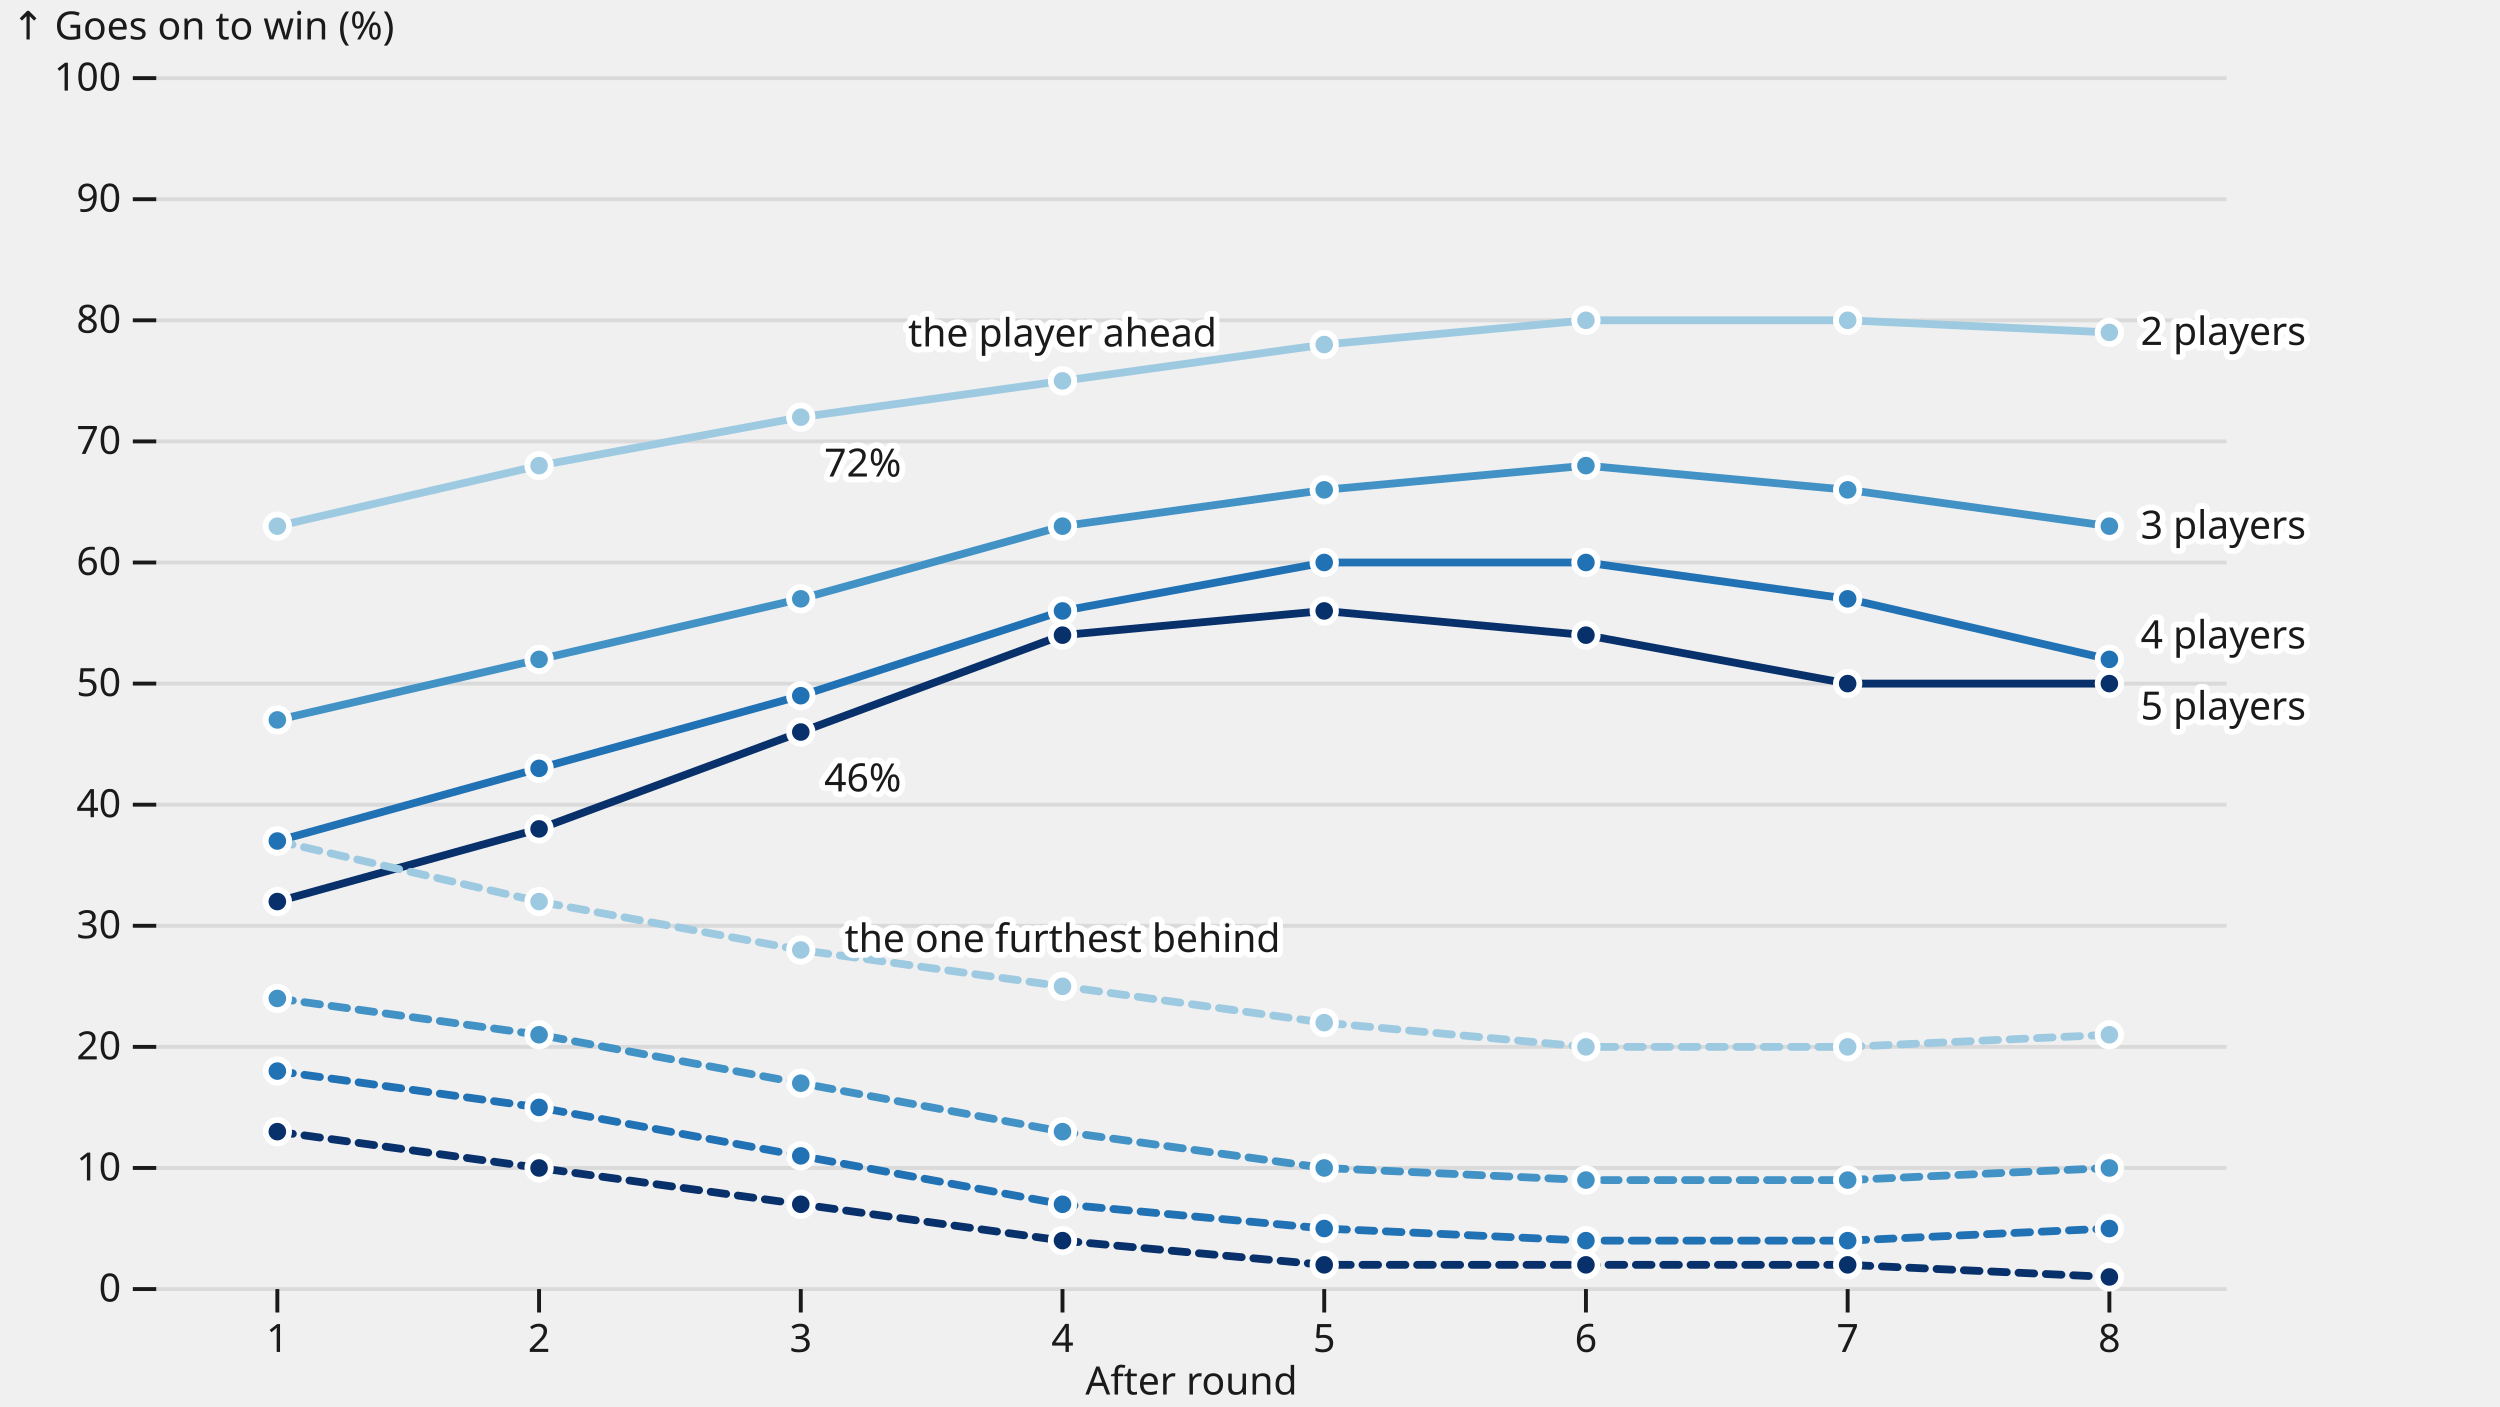
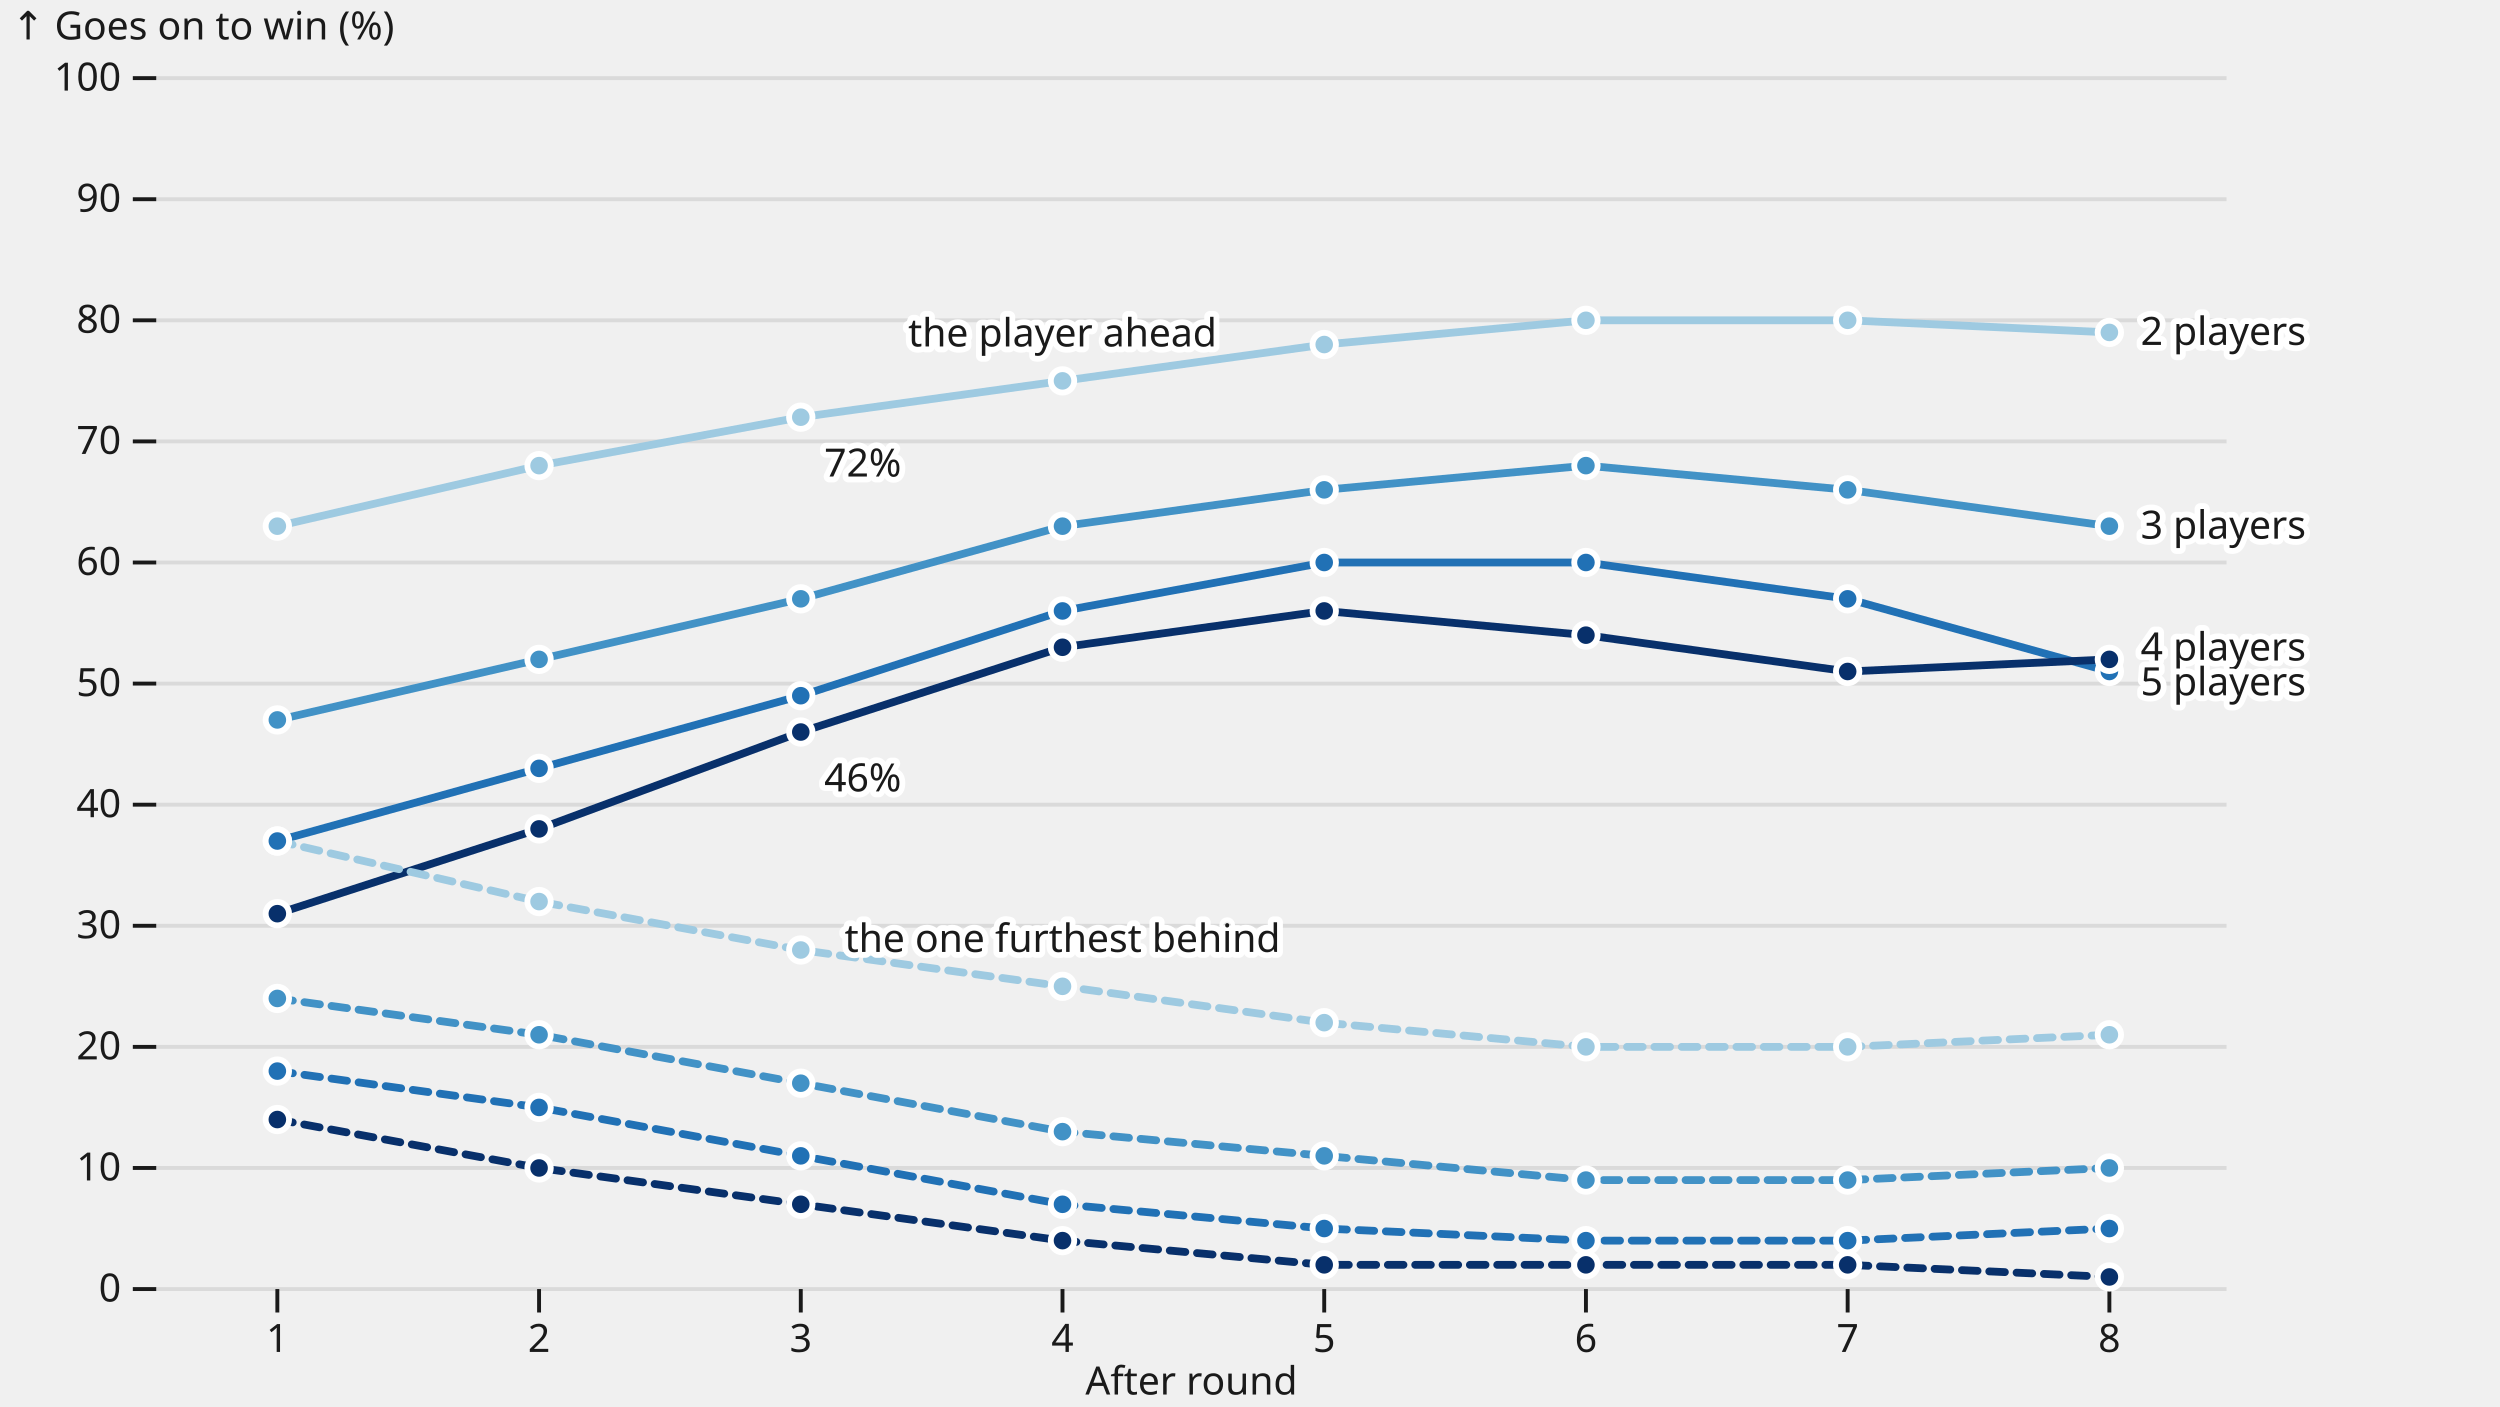
<svg xmlns="http://www.w3.org/2000/svg" class="plot-d6a7b5" fill="currentColor" font-family="system-ui, sans-serif" font-size="10" text-anchor="middle" width="640" height="360" viewBox="0 0 640 360" style="background: rgb(255, 255, 255); color: rgb(26, 26, 26);">
  <style>@media (prefers-color-scheme: dark) { :root { filter: invert(1) hue-rotate(180deg); background: none !important } }</style>
  <style>:where(.plot-d6a7b5) {
  --plot-background: white;
  display: block;
  height: auto;
  height: intrinsic;
  max-width: 100%;
}
:where(.plot-d6a7b5 text),
:where(.plot-d6a7b5 tspan) {
  white-space: pre;
}</style>
  <g aria-label="y-grid" aria-hidden="true" stroke="currentColor" stroke-opacity="0.1">
    <line x1="40" x2="570" y1="330" y2="330" />
    <line x1="40" x2="570" y1="299" y2="299" />
    <line x1="40" x2="570" y1="268" y2="268" />
    <line x1="40" x2="570" y1="237" y2="237" />
    <line x1="40" x2="570" y1="206" y2="206" />
    <line x1="40" x2="570" y1="175" y2="175" />
    <line x1="40" x2="570" y1="144" y2="144" />
    <line x1="40" x2="570" y1="113" y2="113" />
    <line x1="40" x2="570" y1="82" y2="82" />
    <line x1="40" x2="570" y1="51" y2="51" />
    <line x1="40" x2="570" y1="20" y2="20" />
  </g>
  <g aria-label="y-axis tick" aria-hidden="true" fill="none" stroke="currentColor">
    <path transform="translate(40,330)" d="M0,0L-6,0" />
    <path transform="translate(40,299)" d="M0,0L-6,0" />
    <path transform="translate(40,268)" d="M0,0L-6,0" />
    <path transform="translate(40,237)" d="M0,0L-6,0" />
    <path transform="translate(40,206)" d="M0,0L-6,0" />
    <path transform="translate(40,175)" d="M0,0L-6,0" />
    <path transform="translate(40,144)" d="M0,0L-6,0" />
    <path transform="translate(40,113)" d="M0,0L-6,0" />
    <path transform="translate(40,82)" d="M0,0L-6,0" />
    <path transform="translate(40,51)" d="M0,0L-6,0" />
    <path transform="translate(40,20)" d="M0,0L-6,0" />
  </g>
  <g aria-label="y-axis tick label" text-anchor="end" font-variant="tabular-nums" transform="translate(-9,0)">
    <text y="0.32em" transform="translate(40,330)">0</text>
    <text y="0.32em" transform="translate(40,299)">10</text>
    <text y="0.32em" transform="translate(40,268)">20</text>
    <text y="0.32em" transform="translate(40,237)">30</text>
    <text y="0.32em" transform="translate(40,206)">40</text>
    <text y="0.32em" transform="translate(40,175)">50</text>
    <text y="0.32em" transform="translate(40,144)">60</text>
    <text y="0.32em" transform="translate(40,113)">70</text>
    <text y="0.32em" transform="translate(40,82)">80</text>
    <text y="0.32em" transform="translate(40,51)">90</text>
    <text y="0.32em" transform="translate(40,20)">100</text>
  </g>
  <g aria-label="y-axis label" text-anchor="start" transform="translate(-37,-17)">
    <text y="0.71em" transform="translate(40,20)">↑ Goes on to win (%)</text>
  </g>
  <g aria-label="x-axis tick" aria-hidden="true" fill="none" stroke="currentColor">
    <path transform="translate(71,330)" d="M0,0L0,6" />
    <path transform="translate(138,330)" d="M0,0L0,6" />
    <path transform="translate(205,330)" d="M0,0L0,6" />
    <path transform="translate(272,330)" d="M0,0L0,6" />
    <path transform="translate(339,330)" d="M0,0L0,6" />
    <path transform="translate(406,330)" d="M0,0L0,6" />
    <path transform="translate(473,330)" d="M0,0L0,6" />
    <path transform="translate(540,330)" d="M0,0L0,6" />
  </g>
  <g aria-label="x-axis tick label" transform="translate(0,9)">
    <text y="0.71em" transform="translate(71,330)">1</text>
    <text y="0.71em" transform="translate(138,330)">2</text>
    <text y="0.71em" transform="translate(205,330)">3</text>
    <text y="0.71em" transform="translate(272,330)">4</text>
    <text y="0.71em" transform="translate(339,330)">5</text>
    <text y="0.71em" transform="translate(406,330)">6</text>
    <text y="0.71em" transform="translate(473,330)">7</text>
    <text y="0.71em" transform="translate(540,330)">8</text>
  </g>
  <g aria-label="x-axis label" transform="translate(0,27)">
    <text transform="translate(305,330)">After round</text>
  </g>
  <g aria-label="line" fill="none" stroke-width="2" stroke-linejoin="round" stroke-linecap="round">
    <path stroke="#9ecae1" d="M71,134.7L138,119.2L205,106.8L272,97.5L339,88.2L406,82L473,82L540,85.1" />
    <path stroke="#4292c6" d="M71,184.3L138,168.8L205,153.3L272,134.7L339,125.4L406,119.2L473,125.4L540,134.7" />
-     <path stroke="#2171b5" d="M71,215.3L138,196.7L205,178.1L272,156.4L339,144L406,144L473,153.3L540,168.8" />
-     <path stroke="#08306b" d="M71,230.8L138,212.2L205,187.4L272,162.6L339,156.4L406,162.6L473,175L540,175" />
+     <path stroke="#2171b5" d="M71,215.3L138,196.7L205,178.1L272,156.4L339,144L406,144L473,153.3L540,171.9" />
+     <path stroke="#08306b" d="M71,233.9L138,212.2L205,187.4L272,165.7L339,156.4L406,162.6L473,171.9L540,168.8" />
  </g>
  <g aria-label="line" fill="none" stroke-width="2" stroke-linejoin="round" stroke-linecap="round" stroke-dasharray="4,3">
    <path stroke="#9ecae1" d="M71,215.3L138,230.8L205,243.2L272,252.5L339,261.8L406,268L473,268L540,264.9" />
-     <path stroke="#4292c6" d="M71,255.6L138,264.9L205,277.3L272,289.7L339,299L406,302.1L473,302.1L540,299" />
+     <path stroke="#4292c6" d="M71,255.6L138,264.9L205,277.3L272,289.7L339,295.9L406,302.1L473,302.1L540,299" />
    <path stroke="#2171b5" d="M71,274.2L138,283.5L205,295.9L272,308.3L339,314.5L406,317.6L473,317.6L540,314.5" />
-     <path stroke="#08306b" d="M71,289.7L138,299L205,308.3L272,317.6L339,323.8L406,323.8L473,323.8L540,326.9" />
+     <path stroke="#08306b" d="M71,286.6L138,299L205,308.3L272,317.6L339,323.8L406,323.8L473,323.8L540,326.9" />
  </g>
  <g aria-label="dot" stroke="#ffffff" stroke-width="1.5">
    <circle cx="71" cy="134.7" r="3" fill="#9ecae1" />
    <circle cx="71" cy="215.3" r="3" fill="#9ecae1" />
    <circle cx="71" cy="184.3" r="3" fill="#4292c6" />
    <circle cx="71" cy="255.6" r="3" fill="#4292c6" />
    <circle cx="71" cy="215.3" r="3" fill="#2171b5" />
    <circle cx="71" cy="274.2" r="3" fill="#2171b5" />
-     <circle cx="71" cy="230.8" r="3" fill="#08306b" />
-     <circle cx="71" cy="289.7" r="3" fill="#08306b" />
+     <circle cx="71" cy="233.9" r="3" fill="#08306b" />
+     <circle cx="71" cy="286.6" r="3" fill="#08306b" />
    <circle cx="138" cy="119.2" r="3" fill="#9ecae1" />
    <circle cx="138" cy="230.8" r="3" fill="#9ecae1" />
    <circle cx="138" cy="168.8" r="3" fill="#4292c6" />
    <circle cx="138" cy="264.9" r="3" fill="#4292c6" />
    <circle cx="138" cy="196.7" r="3" fill="#2171b5" />
    <circle cx="138" cy="283.5" r="3" fill="#2171b5" />
    <circle cx="138" cy="212.2" r="3" fill="#08306b" />
    <circle cx="138" cy="299" r="3" fill="#08306b" />
    <circle cx="205" cy="106.8" r="3" fill="#9ecae1" />
    <circle cx="205" cy="243.2" r="3" fill="#9ecae1" />
    <circle cx="205" cy="153.3" r="3" fill="#4292c6" />
    <circle cx="205" cy="277.3" r="3" fill="#4292c6" />
    <circle cx="205" cy="178.1" r="3" fill="#2171b5" />
    <circle cx="205" cy="295.9" r="3" fill="#2171b5" />
    <circle cx="205" cy="187.4" r="3" fill="#08306b" />
    <circle cx="205" cy="308.3" r="3" fill="#08306b" />
    <circle cx="272" cy="97.5" r="3" fill="#9ecae1" />
    <circle cx="272" cy="252.5" r="3" fill="#9ecae1" />
    <circle cx="272" cy="134.7" r="3" fill="#4292c6" />
    <circle cx="272" cy="289.7" r="3" fill="#4292c6" />
    <circle cx="272" cy="156.4" r="3" fill="#2171b5" />
    <circle cx="272" cy="308.3" r="3" fill="#2171b5" />
-     <circle cx="272" cy="162.6" r="3" fill="#08306b" />
+     <circle cx="272" cy="165.7" r="3" fill="#08306b" />
    <circle cx="272" cy="317.6" r="3" fill="#08306b" />
    <circle cx="339" cy="88.2" r="3" fill="#9ecae1" />
    <circle cx="339" cy="261.8" r="3" fill="#9ecae1" />
    <circle cx="339" cy="125.4" r="3" fill="#4292c6" />
-     <circle cx="339" cy="299" r="3" fill="#4292c6" />
+     <circle cx="339" cy="295.9" r="3" fill="#4292c6" />
    <circle cx="339" cy="144" r="3" fill="#2171b5" />
    <circle cx="339" cy="314.5" r="3" fill="#2171b5" />
    <circle cx="339" cy="156.4" r="3" fill="#08306b" />
    <circle cx="339" cy="323.8" r="3" fill="#08306b" />
    <circle cx="406" cy="82" r="3" fill="#9ecae1" />
    <circle cx="406" cy="268" r="3" fill="#9ecae1" />
    <circle cx="406" cy="119.2" r="3" fill="#4292c6" />
    <circle cx="406" cy="302.1" r="3" fill="#4292c6" />
    <circle cx="406" cy="144" r="3" fill="#2171b5" />
    <circle cx="406" cy="317.6" r="3" fill="#2171b5" />
    <circle cx="406" cy="162.6" r="3" fill="#08306b" />
    <circle cx="406" cy="323.8" r="3" fill="#08306b" />
    <circle cx="473" cy="82" r="3" fill="#9ecae1" />
    <circle cx="473" cy="268" r="3" fill="#9ecae1" />
    <circle cx="473" cy="125.4" r="3" fill="#4292c6" />
    <circle cx="473" cy="302.1" r="3" fill="#4292c6" />
    <circle cx="473" cy="153.3" r="3" fill="#2171b5" />
    <circle cx="473" cy="317.6" r="3" fill="#2171b5" />
-     <circle cx="473" cy="175" r="3" fill="#08306b" />
+     <circle cx="473" cy="171.9" r="3" fill="#08306b" />
    <circle cx="473" cy="323.8" r="3" fill="#08306b" />
    <circle cx="540" cy="85.1" r="3" fill="#9ecae1" />
    <circle cx="540" cy="264.9" r="3" fill="#9ecae1" />
    <circle cx="540" cy="134.7" r="3" fill="#4292c6" />
    <circle cx="540" cy="299" r="3" fill="#4292c6" />
-     <circle cx="540" cy="168.8" r="3" fill="#2171b5" />
+     <circle cx="540" cy="171.9" r="3" fill="#2171b5" />
    <circle cx="540" cy="314.5" r="3" fill="#2171b5" />
-     <circle cx="540" cy="175" r="3" fill="#08306b" />
+     <circle cx="540" cy="168.8" r="3" fill="#08306b" />
    <circle cx="540" cy="326.9" r="3" fill="#08306b" />
  </g>
  <g aria-label="text" stroke="#ffffff" stroke-width="3" stroke-linejoin="round" paint-order="stroke" text-anchor="start" font-size="10" transform="translate(6,12)">
    <text y="0.32em" transform="translate(205,106.8)">72%</text>
    <text y="0.32em" transform="translate(205,187.4)">46%</text>
  </g>
  <g aria-label="text" stroke="#ffffff" stroke-width="3" stroke-linejoin="round" paint-order="stroke" transform="translate(0,-12)">
    <text y="0.32em" transform="translate(272,97.5)">the player ahead</text>
    <text y="0.32em" transform="translate(272,252.5)">the one furthest behind</text>
  </g>
  <g aria-label="text" stroke="#ffffff" stroke-width="3" stroke-linejoin="round" paint-order="stroke" text-anchor="start" transform="translate(8,-6)">
-     <text y="0.32em" transform="translate(540,168.8)">4 players</text>
+     <text y="0.32em" transform="translate(540,171.9)">4 players</text>
  </g>
  <g aria-label="text" stroke="#ffffff" stroke-width="3" stroke-linejoin="round" paint-order="stroke" text-anchor="start" transform="translate(8,0)">
    <text y="0.32em" transform="translate(540,85.1)">2 players</text>
    <text y="0.32em" transform="translate(540,134.7)">3 players</text>
  </g>
  <g aria-label="text" stroke="#ffffff" stroke-width="3" stroke-linejoin="round" paint-order="stroke" text-anchor="start" transform="translate(8,6)">
-     <text y="0.32em" transform="translate(540,175)">5 players</text>
+     <text y="0.32em" transform="translate(540,168.8)">5 players</text>
  </g>
</svg>
